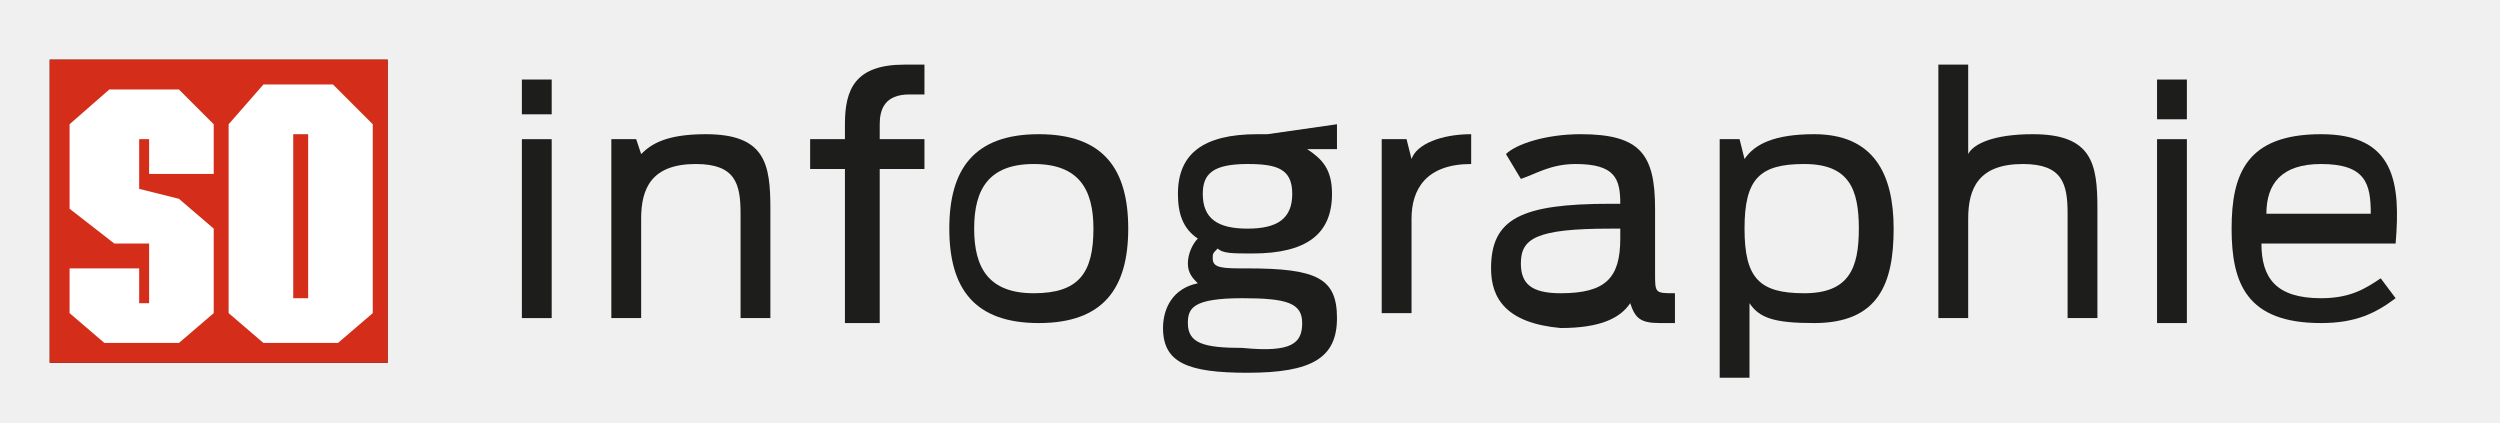
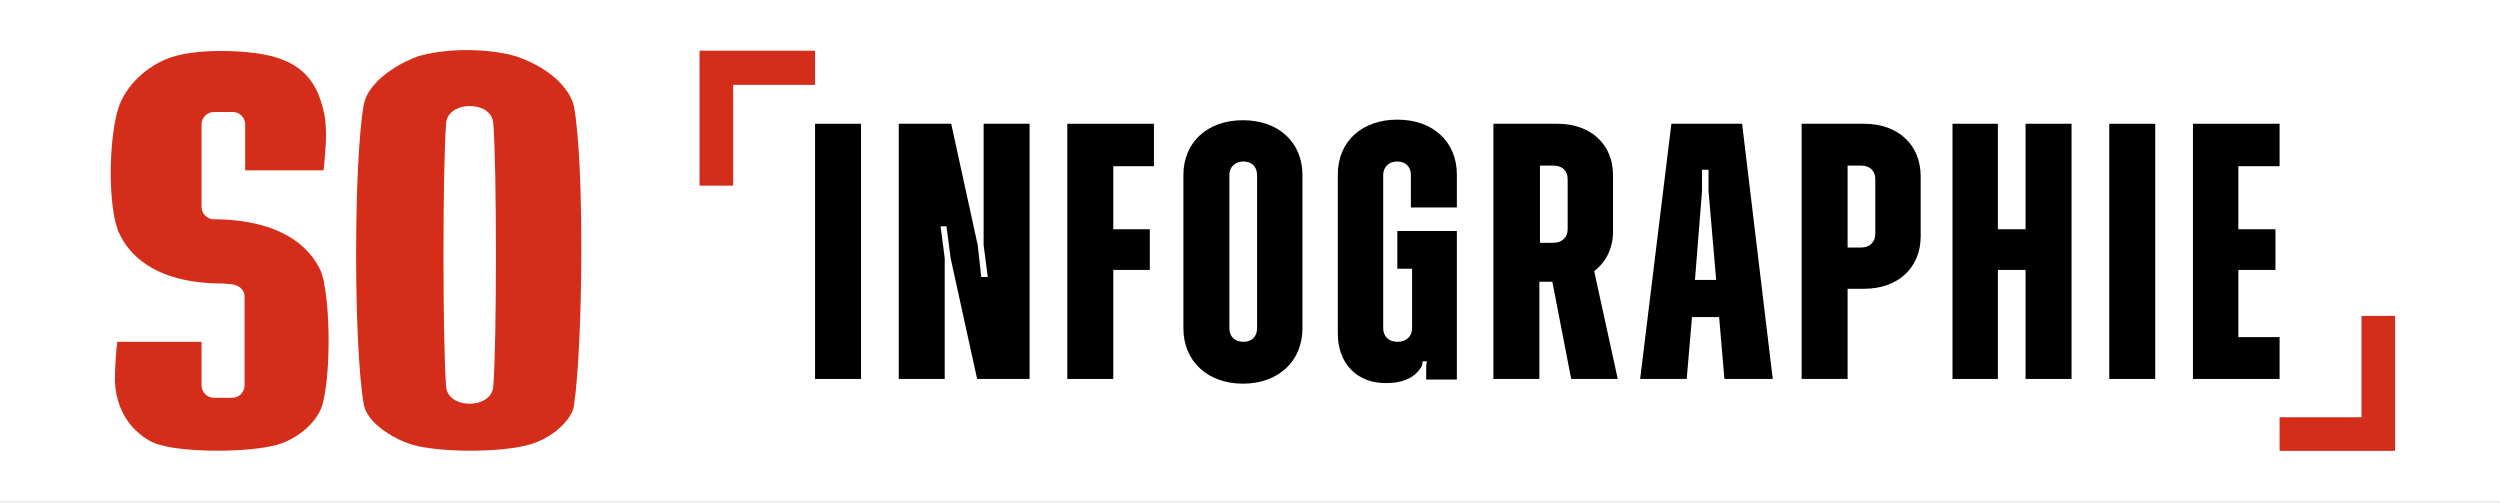
- <svg xmlns="http://www.w3.org/2000/svg" version="1.1" id="Calque_1" x="0px" y="0px" viewBox="0 0 50.3 8.5" style="enable-background:new 0 0 50.3 8.5;" xml:space="preserve">
-   <style type="text/css">
- 	.st0{fill:#1D1D1B;}
- 	.st1{fill:#D42E1A;}
- 	.st2{fill:#FFFFFF;}
- </style>
-   <rect x="1" y="1.2" class="st0" width="6.8" height="6.1" />
-   <rect x="1" y="1.2" class="st1" width="6.8" height="6.1" />
-   <polygon class="st2" points="1.4,2.5 1.4,2.5 2.2,1.8 3.6,1.8 4.3,2.5 4.3,3.5 3,3.5 3,2.8 2.8,2.8 2.8,3.8 3.6,4 4.3,4.6 4.3,6.3   3.6,6.9 2.1,6.9 1.4,6.3 1.4,5.4 2.8,5.4 2.8,6.1 3,6.1 3,4.9 2.3,4.9 1.4,4.2 " />
-   <polygon class="st2" points="4.6,2.5 4.6,2.5 5.3,1.7 6.7,1.7 7.5,2.5 7.5,6.3 6.8,6.9 5.3,6.9 4.6,6.3 " />
-   <rect x="5.9" y="2.7" class="st1" width="0.3" height="3.3" />
-   <path class="st0" d="M10.5,6.4h0.6V2.8h-0.6V6.4z M10.5,2.3h0.6V1.6h-0.6V2.3z" />
-   <path class="st0" d="M12.3,2.8h0.5l0.1,0.3c0.2-0.2,0.5-0.4,1.3-0.4c1.2,0,1.3,0.6,1.3,1.5v2.2h-0.6V4.3c0-0.6-0.1-1-0.9-1  c-0.9,0-1.1,0.5-1.1,1.1v2h-0.6V2.8z" />
-   <path class="st0" d="M16.3,2.8H17V2.5c0-0.7,0.2-1.2,1.2-1.2h0.4v0.6h-0.3c-0.5,0-0.6,0.3-0.6,0.6v0.3h0.9v0.6h-0.9v3.1H17V3.4h-0.7  V2.8z" />
-   <path class="st0" d="M19.1,4.6c0-1.2,0.5-1.9,1.8-1.9s1.8,0.7,1.8,1.9s-0.5,1.9-1.8,1.9S19.1,5.8,19.1,4.6 M22,4.6  c0-0.8-0.3-1.3-1.2-1.3c-0.9,0-1.2,0.5-1.2,1.3s0.3,1.3,1.2,1.3C21.7,5.9,22,5.5,22,4.6" />
-   <path class="st0" d="M24.5,5c-0.1,0.1-0.1,0.1-0.1,0.2c0,0.2,0.2,0.2,0.7,0.2c1.4,0,1.8,0.2,1.8,1s-0.5,1.1-1.8,1.1  c-1.2,0-1.7-0.2-1.7-0.9c0-0.4,0.2-0.8,0.7-0.9c-0.1-0.1-0.2-0.2-0.2-0.4c0-0.2,0.1-0.4,0.2-0.5c-0.3-0.2-0.4-0.5-0.4-0.9  c0-0.8,0.5-1.2,1.6-1.2c0.1,0,0.2,0,0.2,0l1.4-0.2V3h-0.6c0.3,0.2,0.5,0.4,0.5,0.9c0,0.8-0.5,1.2-1.6,1.2C24.8,5.1,24.6,5.1,24.5,5   M26.2,6.5C26.2,6.1,25.9,6,25,6c-1,0-1.1,0.2-1.1,0.5C23.9,6.9,24.2,7,25,7C26,7.1,26.2,6.9,26.2,6.5 M26,3.9  c0-0.5-0.3-0.6-0.9-0.6c-0.7,0-0.9,0.2-0.9,0.6c0,0.5,0.3,0.7,0.9,0.7S26,4.4,26,3.9" />
-   <path class="st0" d="M27.8,2.8h0.5l0.1,0.4c0.1-0.3,0.6-0.5,1.2-0.5v0.6c-0.9,0-1.2,0.5-1.2,1.1v1.9h-0.6V2.8z" />
-   <path class="st0" d="M30,5.4c0-1,0.6-1.3,2.4-1.3h0.2c0-0.5-0.1-0.8-0.9-0.8c-0.5,0-0.8,0.2-1.1,0.3l-0.3-0.5  c0.2-0.2,0.8-0.4,1.5-0.4c1.2,0,1.5,0.4,1.5,1.5v1.3c0,0.4,0,0.4,0.4,0.4v0.6c0,0-0.1,0-0.3,0c-0.4,0-0.5-0.1-0.6-0.4  c-0.2,0.3-0.6,0.5-1.4,0.5C30.3,6.5,30,6,30,5.4 M32.6,4.8V4.6h-0.2c-1.5,0-1.8,0.2-1.8,0.7c0,0.4,0.2,0.6,0.8,0.6  C32.3,5.9,32.6,5.6,32.6,4.8" />
-   <path class="st0" d="M34.5,2.8H35l0.1,0.4c0.2-0.3,0.6-0.5,1.4-0.5c1.2,0,1.6,0.8,1.6,1.9s-0.3,1.9-1.6,1.9c-0.8,0-1.1-0.1-1.3-0.4  v1.5h-0.6V2.8H34.5z M37.4,4.6c0-0.8-0.2-1.3-1.1-1.3c-0.9,0-1.2,0.3-1.2,1.3s0.3,1.3,1.2,1.3C37.2,5.9,37.4,5.4,37.4,4.6" />
-   <path class="st0" d="M39,1.3h0.6v1.8c0.1-0.2,0.5-0.4,1.3-0.4c1.2,0,1.3,0.6,1.3,1.5v2.2h-0.6V4.3c0-0.6-0.1-1-0.9-1  c-0.9,0-1.1,0.5-1.1,1.1v2H39V1.3z" />
-   <path class="st0" d="M43.3,1.6H44v0.8h-0.6V1.6H43.3z M43.3,2.8H44v3.7h-0.6V2.8H43.3z" />
-   <path class="st0" d="M44.9,4.6c0-1.1,0.3-1.9,1.8-1.9s1.6,1,1.5,2.2h-2.7c0,0.7,0.3,1.1,1.2,1.1c0.6,0,0.9-0.2,1.2-0.4L48.2,6  c-0.4,0.3-0.8,0.5-1.5,0.5C45.2,6.5,44.9,5.7,44.9,4.6 M45.6,4.3h2.1c0-0.6-0.1-1-1-1C45.9,3.3,45.6,3.7,45.6,4.3" />
+ <svg xmlns="http://www.w3.org/2000/svg" xmlns:xlink="http://www.w3.org/1999/xlink" version="1.1" id="Calque_1" x="0px" y="0px" viewBox="0 0 42.42 8.52" enable-background="new 0 0 42.42 8.52" xml:space="preserve">
+   <g>
+     <defs>
+       <rect id="SVGID_1_" width="42.52" height="8.5" />
+     </defs>
+     <use xlink:href="#SVGID_1_" overflow="visible" fill="#FFFFFF" />
+     <clipPath id="SVGID_00000021097944670128767410000001901346184269608846_">
+       <use xlink:href="#SVGID_1_" overflow="visible" />
+     </clipPath>
+     <path clip-path="url(#SVGID_00000021097944670128767410000001901346184269608846_)" fill="#D42E1A" d="M5.5,4.81L5.5,4.81   c0,0,0-0.05-0.03-0.12c0,0,0,0,0-0.01c0-0.01-0.01-0.02-0.01-0.04C5.34,4.34,4.94,3.72,3.6,3.72c-0.1-0.02-0.18-0.1-0.18-0.21V2.11   c0-0.11,0.09-0.21,0.21-0.21h0.32c0.11,0,0.21,0.09,0.21,0.21v0.78h1.33c0.02-0.13,0.04-0.5,0.04-0.5   c0.01-0.32-0.03-0.48-0.05-0.55c-0.1-0.4-0.3-0.72-0.81-0.87c-0.43-0.13-1.32-0.15-1.76,0c-0.42,0.14-0.78,0.49-0.9,0.86   c-0.14,0.43-0.18,1.35-0.06,1.9c0,0,0,0,0,0S1.96,3.79,2,3.9c0,0,0,0.01,0,0.01c0,0.01,0.01,0.03,0.02,0.04   c0.14,0.32,0.56,0.86,1.75,0.86l0.13,0.01c0.16,0.01,0.25,0.1,0.25,0.21v1.51c0,0.11-0.09,0.21-0.21,0.21H3.63   c-0.11,0-0.21-0.09-0.21-0.21V5.8H1.99C1.97,5.96,1.95,6.21,1.95,6.44c0,0.01,0,0.02,0,0.03c0.01,0.3,0.12,0.59,0.32,0.8   C2.4,7.4,2.55,7.51,2.72,7.55c0.44,0.13,1.49,0.13,1.97,0C5,7.47,5.37,7.2,5.47,6.87C5.6,6.41,5.61,5.37,5.5,4.81" />
+     <path clip-path="url(#SVGID_00000021097944670128767410000001901346184269608846_)" fill="#D42E1A" d="M8.77,0.96   C8.55,0.89,8.23,0.85,7.92,0.85c-0.31,0-0.62,0.04-0.84,0.11C6.68,1.11,6.23,1.42,6.17,1.79C6,2.77,6,5.84,6.17,6.85   c0.02,0.12,0.09,0.23,0.2,0.34c0.16,0.15,0.4,0.29,0.64,0.36c0.47,0.13,1.47,0.13,1.95,0c0.23-0.06,0.45-0.19,0.6-0.35   c0.1-0.11,0.17-0.22,0.18-0.33c0.15-0.99,0.18-4.07,0-5.06C9.71,1.67,9.63,1.54,9.5,1.4C9.33,1.22,9.06,1.06,8.77,0.96 M8.37,6.56   c-0.01,0.17-0.18,0.29-0.4,0.29c-0.23,0-0.39-0.12-0.4-0.29c-0.06-0.75-0.06-3.72,0-4.47c0.01-0.17,0.18-0.29,0.4-0.29   c0.23,0,0.39,0.12,0.4,0.29C8.43,2.84,8.43,5.81,8.37,6.56" />
+     <polygon clip-path="url(#SVGID_00000021097944670128767410000001901346184269608846_)" fill="#D42E1A" points="40.07,7.08    40.07,5.36 40.64,5.36 40.64,7.08 40.64,7.64 40.64,7.65 38.68,7.65 38.68,7.08  " />
+     <polygon clip-path="url(#SVGID_00000021097944670128767410000001901346184269608846_)" fill="#D42E1A" points="12.44,1.44    12.44,3.15 11.87,3.15 11.87,1.44 11.87,0.87 11.87,0.86 13.83,0.86 13.83,1.44  " />
+     <rect fill="cmyk(0%, 0%, 0%, 100%)" x="13.83" y="2.1" clip-path="url(#SVGID_00000021097944670128767410000001901346184269608846_)" width="0.78" height="4.33" />
+     <polygon fill="cmyk(0%, 0%, 0%, 100%)" clip-path="url(#SVGID_00000021097944670128767410000001901346184269608846_)" points="15.25,2.1 16.14,2.1 16.59,4.16    16.65,4.7 16.76,4.7 16.69,4.16 16.69,2.1 17.47,2.1 17.47,6.43 16.58,6.43 16.13,4.38 16.06,3.84 15.96,3.84 16.03,4.38    16.03,6.43 15.25,6.43  " />
+     <polygon fill="cmyk(0%, 0%, 0%, 100%)" clip-path="url(#SVGID_00000021097944670128767410000001901346184269608846_)" points="18.11,2.1 19.58,2.1 19.58,2.82    18.89,2.82 18.89,3.89 19.51,3.89 19.51,4.58 18.89,4.58 18.89,6.43 18.11,6.43  " />
+     <path fill="cmyk(0%, 0%, 0%, 100%)" clip-path="url(#SVGID_00000021097944670128767410000001901346184269608846_)" d="M20.08,5.57v-2.6   c0-0.56,0.41-0.93,1.01-0.93c0.61,0,1.01,0.38,1.01,0.93v2.6c0,0.56-0.41,0.94-1.01,0.94C20.49,6.51,20.08,6.13,20.08,5.57    M21.33,5.57v-2.6c0-0.14-0.09-0.23-0.23-0.23c-0.14,0-0.24,0.09-0.24,0.23v2.6c0,0.14,0.09,0.23,0.24,0.23   C21.24,5.8,21.33,5.71,21.33,5.57" />
+     <path fill="cmyk(0%, 0%, 0%, 100%)" clip-path="url(#SVGID_00000021097944670128767410000001901346184269608846_)" d="M22.7,5.66v-2.7c0-0.56,0.41-0.93,1.01-0.93   c0.61,0,1.01,0.38,1.01,0.93v0.56h-0.78V2.97c0-0.14-0.09-0.23-0.23-0.23c-0.14,0-0.24,0.09-0.24,0.23v2.6   c0,0.14,0.1,0.23,0.24,0.23c0.15,0,0.25-0.09,0.25-0.23V4.56h-0.25V3.92h1.01v2.52H24.2V6.2l0.01-0.07h-0.07L24.13,6.2   c-0.1,0.2-0.32,0.3-0.6,0.3C23.03,6.51,22.7,6.17,22.7,5.66" />
+     <path fill="cmyk(0%, 0%, 0%, 100%)" clip-path="url(#SVGID_00000021097944670128767410000001901346184269608846_)" d="M25.35,2.1h1.08c0.56,0,0.94,0.35,0.94,0.87   v0.96c0,0.28-0.12,0.52-0.32,0.67l0.4,1.83h-0.79l-0.32-1.65h-0.22v1.65h-0.78V2.1z M26.13,2.82v1.3h0.23   c0.14,0,0.24-0.09,0.24-0.23V3.04c0-0.14-0.09-0.23-0.24-0.23H26.13z" />
+     <path fill="cmyk(0%, 0%, 0%, 100%)" clip-path="url(#SVGID_00000021097944670128767410000001901346184269608846_)" d="M28.36,2.1h1.2l0.52,4.33h-0.82l-0.09-1.05   h-0.46l-0.09,1.05h-0.79L28.36,2.1z M28.76,4.75h0.36l-0.13-1.51V2.88h-0.11v0.36L28.76,4.75z" />
+     <path fill="cmyk(0%, 0%, 0%, 100%)" clip-path="url(#SVGID_00000021097944670128767410000001901346184269608846_)" d="M30.57,2.1h1.06c0.58,0,0.96,0.36,0.96,0.89   v1.02c0,0.53-0.38,0.89-0.96,0.89h-0.28v1.53h-0.78V2.1z M31.35,2.82v1.38h0.23c0.14,0,0.24-0.09,0.24-0.23V3.04   c0-0.14-0.09-0.23-0.24-0.23H31.35z" />
+     <polygon fill="cmyk(0%, 0%, 0%, 100%)" clip-path="url(#SVGID_00000021097944670128767410000001901346184269608846_)" points="33.13,2.1 33.9,2.1 33.9,3.89    34.37,3.89 34.37,2.1 35.15,2.1 35.15,6.43 34.37,6.43 34.37,4.58 33.9,4.58 33.9,6.43 33.13,6.43  " />
+     <rect fill="cmyk(0%, 0%, 0%, 100%)" x="35.79" y="2.1" clip-path="url(#SVGID_00000021097944670128767410000001901346184269608846_)" width="0.78" height="4.33" />
+     <polygon fill="cmyk(0%, 0%, 0%, 100%)" clip-path="url(#SVGID_00000021097944670128767410000001901346184269608846_)" points="37.21,2.1 38.68,2.1 38.68,2.82    37.98,2.82 37.98,3.89 38.61,3.89 38.61,4.58 37.98,4.58 37.98,5.72 38.68,5.72 38.68,6.43 37.21,6.43  " />
+   </g>
</svg>
